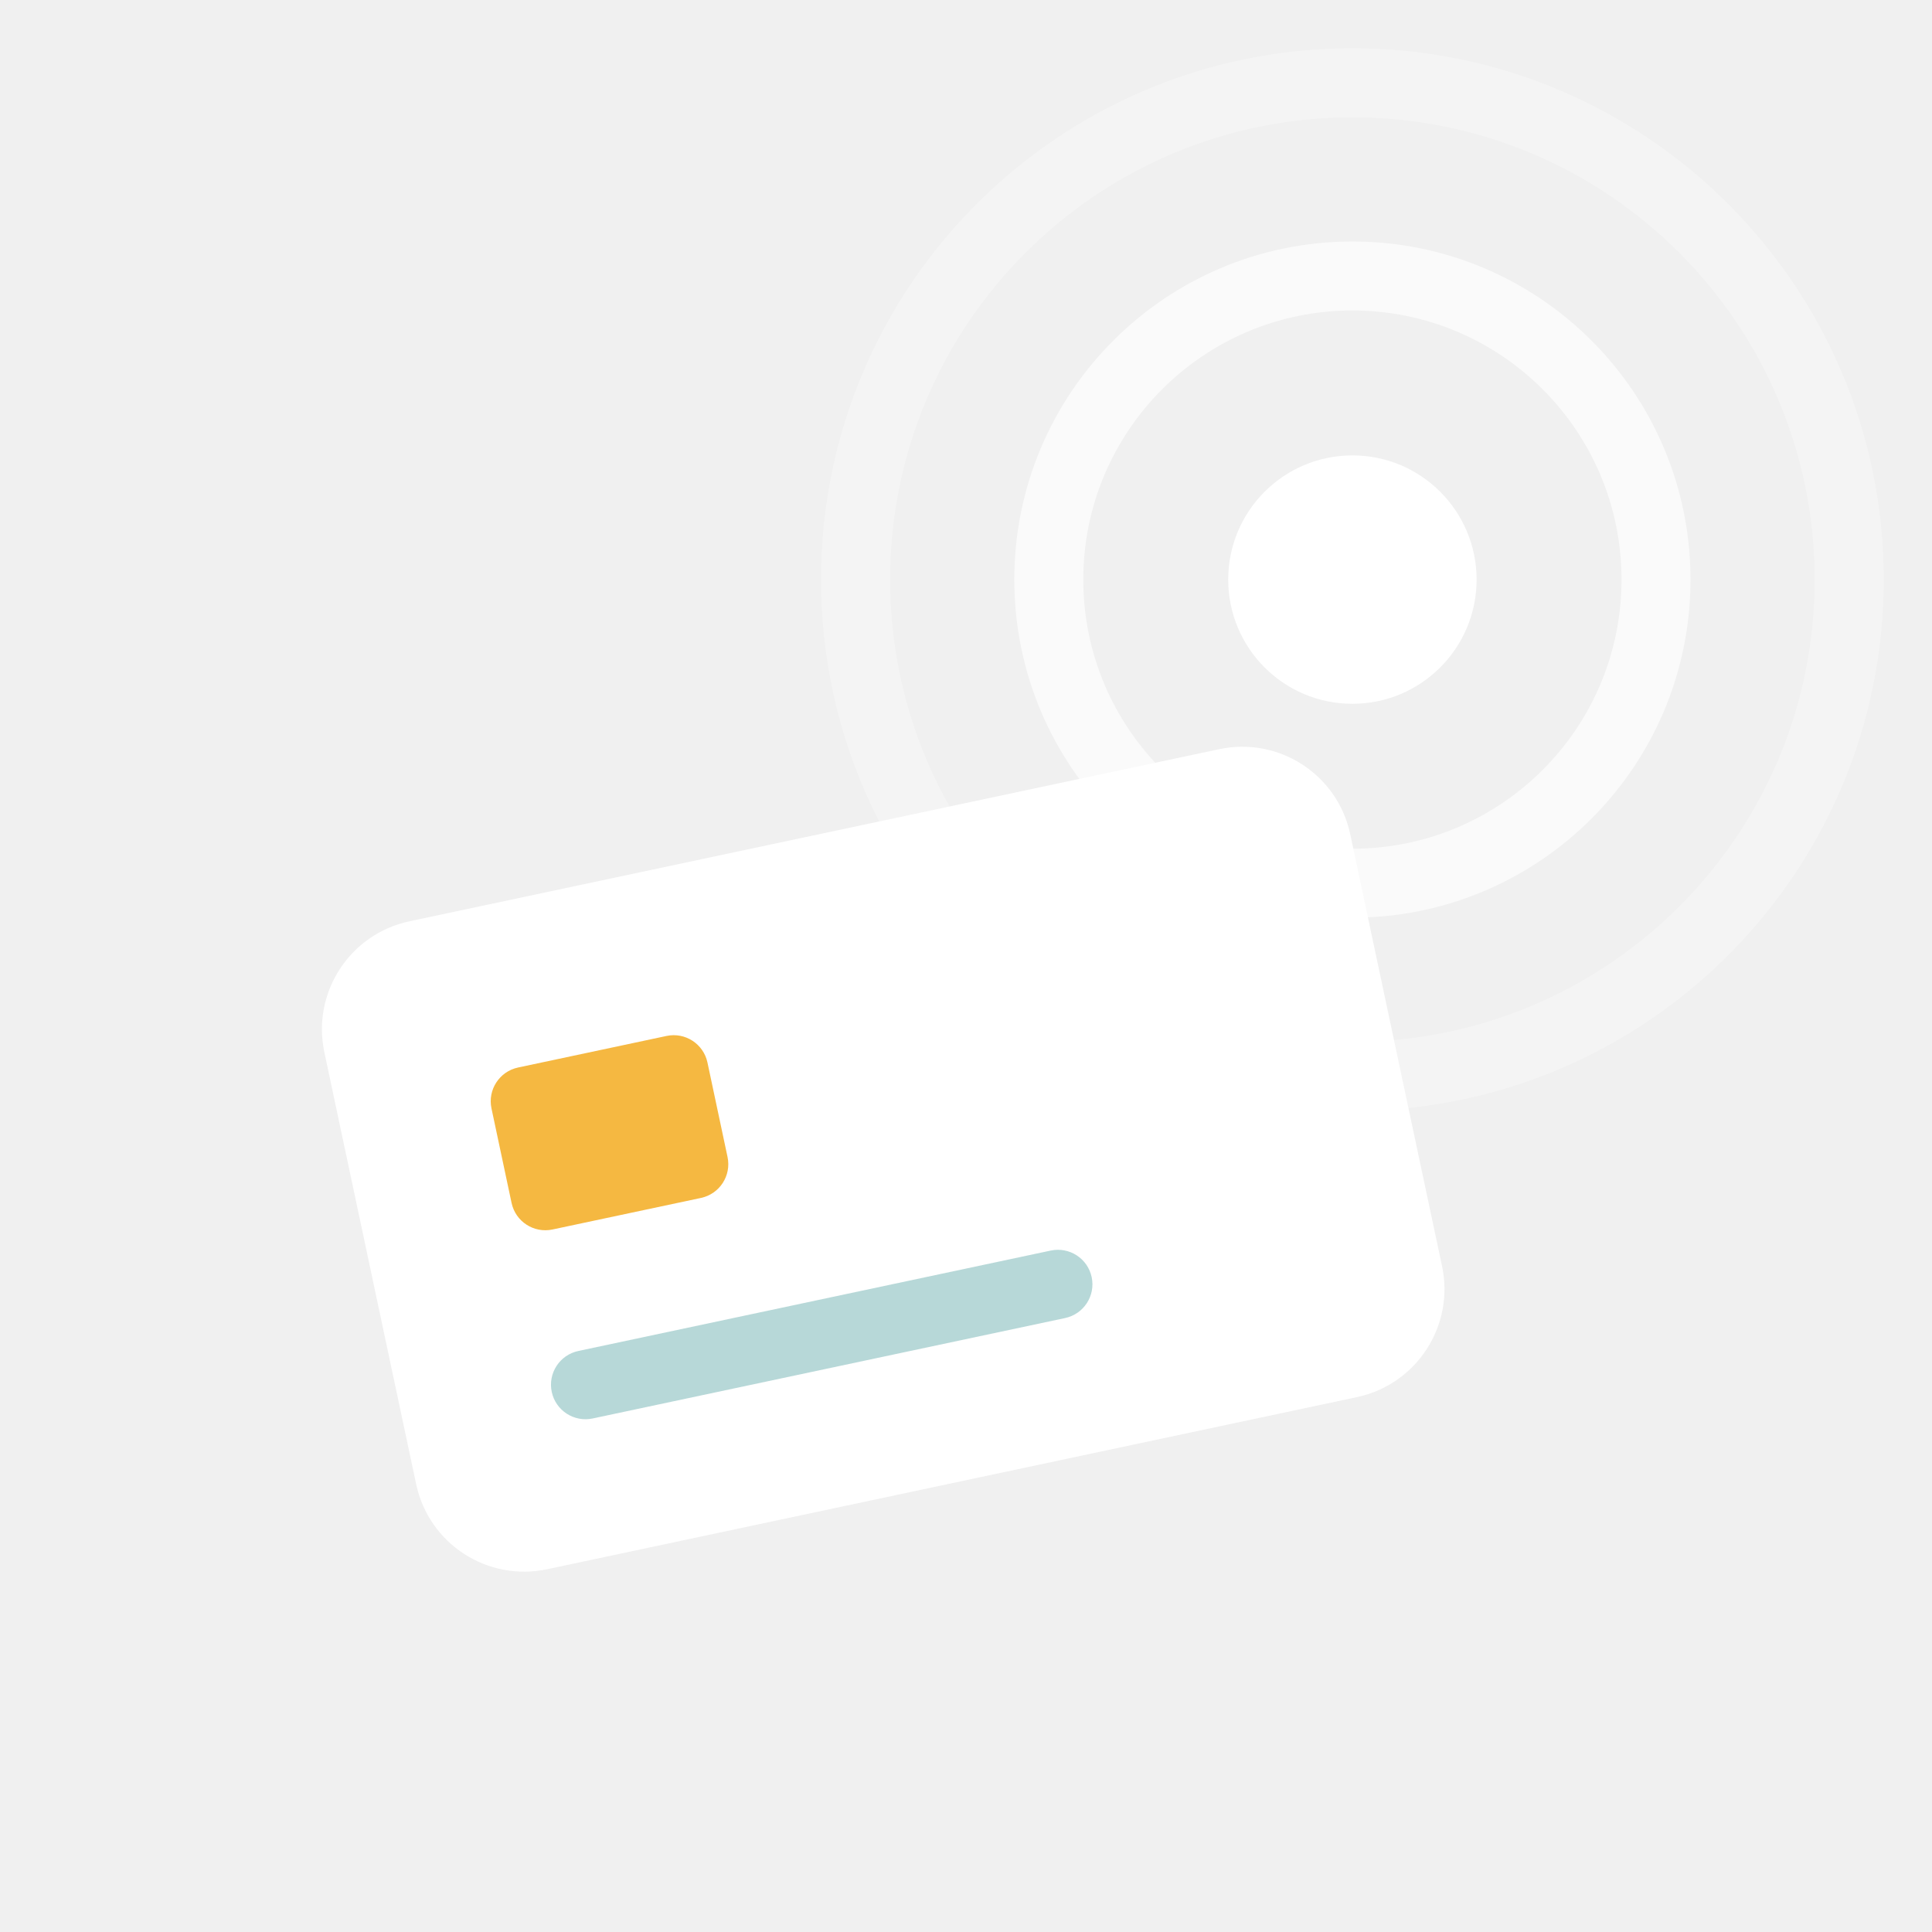
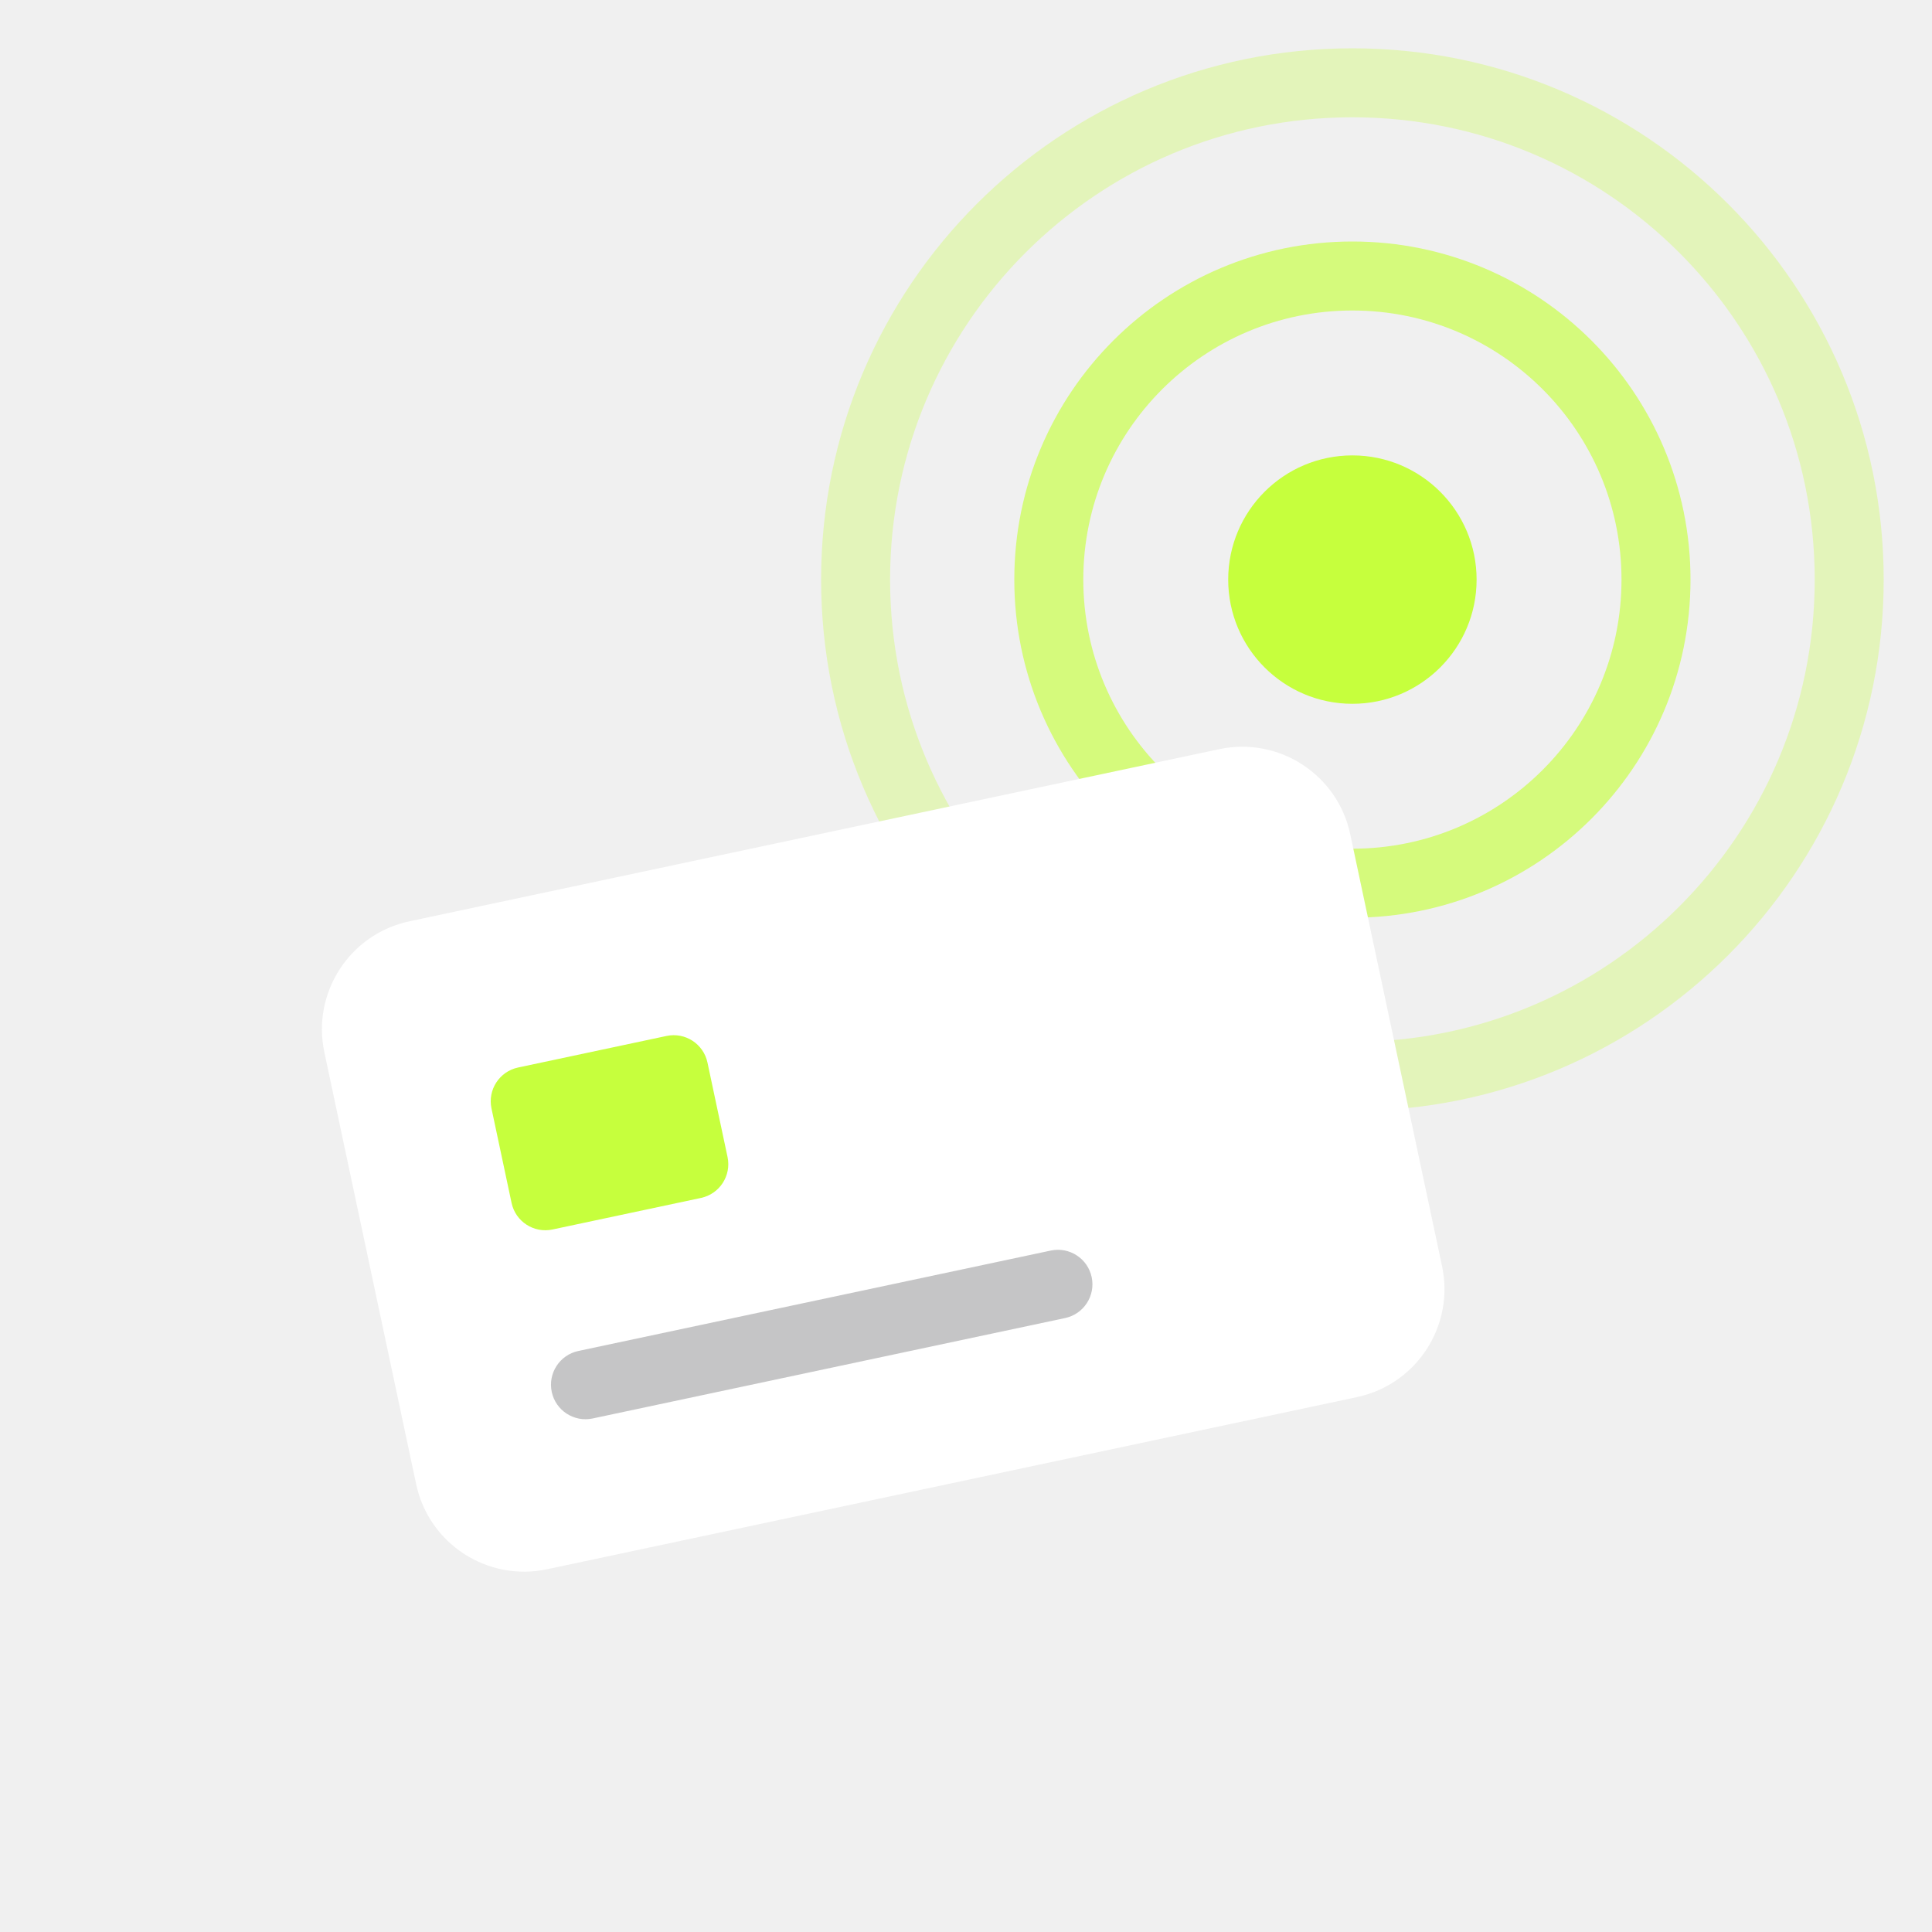
<svg xmlns="http://www.w3.org/2000/svg" viewBox="0 0 140 140">
-   <circle cx="98" cy="42" r="36" fill="none" stroke="#FFFFFF" stroke-width="5" opacity="0.3" />
-   <circle cx="98" cy="42" r="22" fill="none" stroke="#FFFFFF" stroke-width="5" opacity="0.65" />
+   <circle cx="98" cy="42" r="36" fill="none" stroke="#C6FF3D" stroke-width="5" opacity="0.3" />
+   <circle cx="98" cy="42" r="22" fill="none" stroke="#C6FF3D" stroke-width="5" opacity="0.65" />
  <g transform="rotate(-12 64 84)">
    <rect x="26" y="60" width="76" height="48" rx="8" fill="#FFFFFF" />
-     <rect x="37" y="72" width="16" height="12" rx="2.5" fill="#F5B841" />
-     <rect x="37" y="93" width="40" height="5" rx="2.5" fill="#0E7C7B" opacity="0.3" />
+     <rect x="37" y="72" width="16" height="12" rx="2.5" fill="#C6FF3D" />
+     <rect x="37" y="93" width="40" height="5" rx="2.5" fill="#18181B" opacity="0.25" />
  </g>
-   <circle cx="98" cy="42" r="9" fill="#FFFFFF" />
+   <circle cx="98" cy="42" r="9" fill="#C6FF3D" />
</svg>
